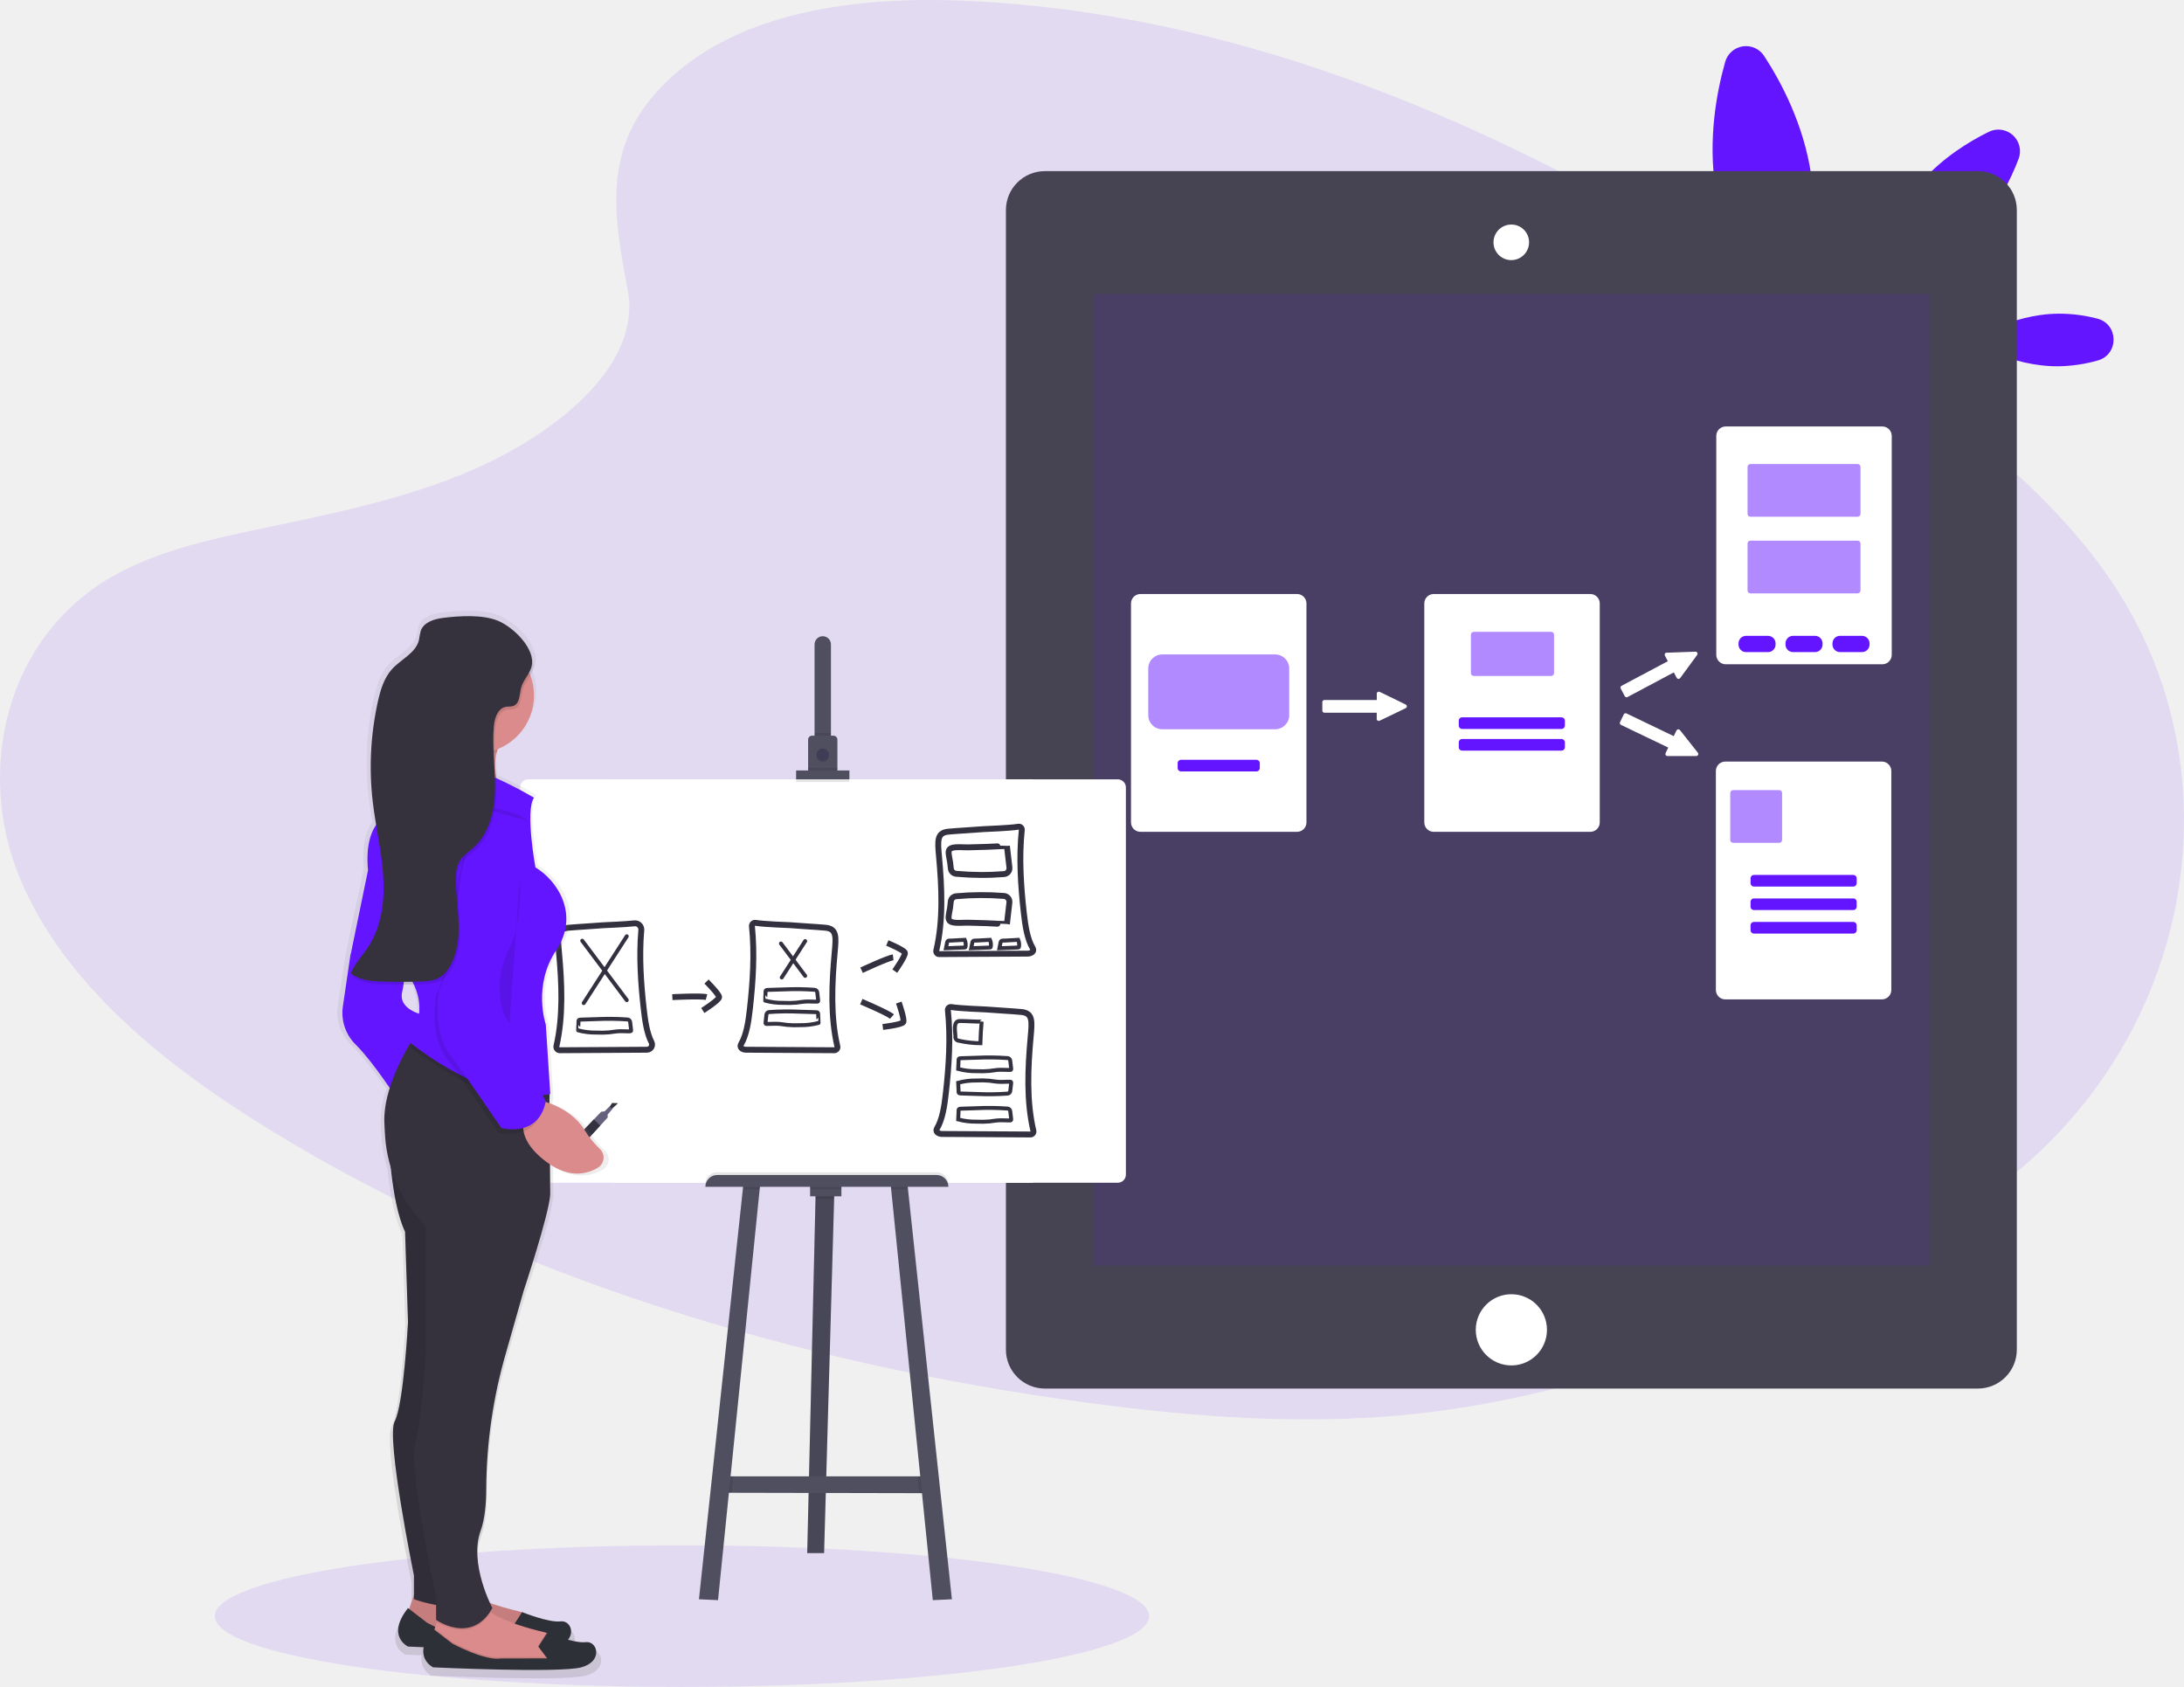
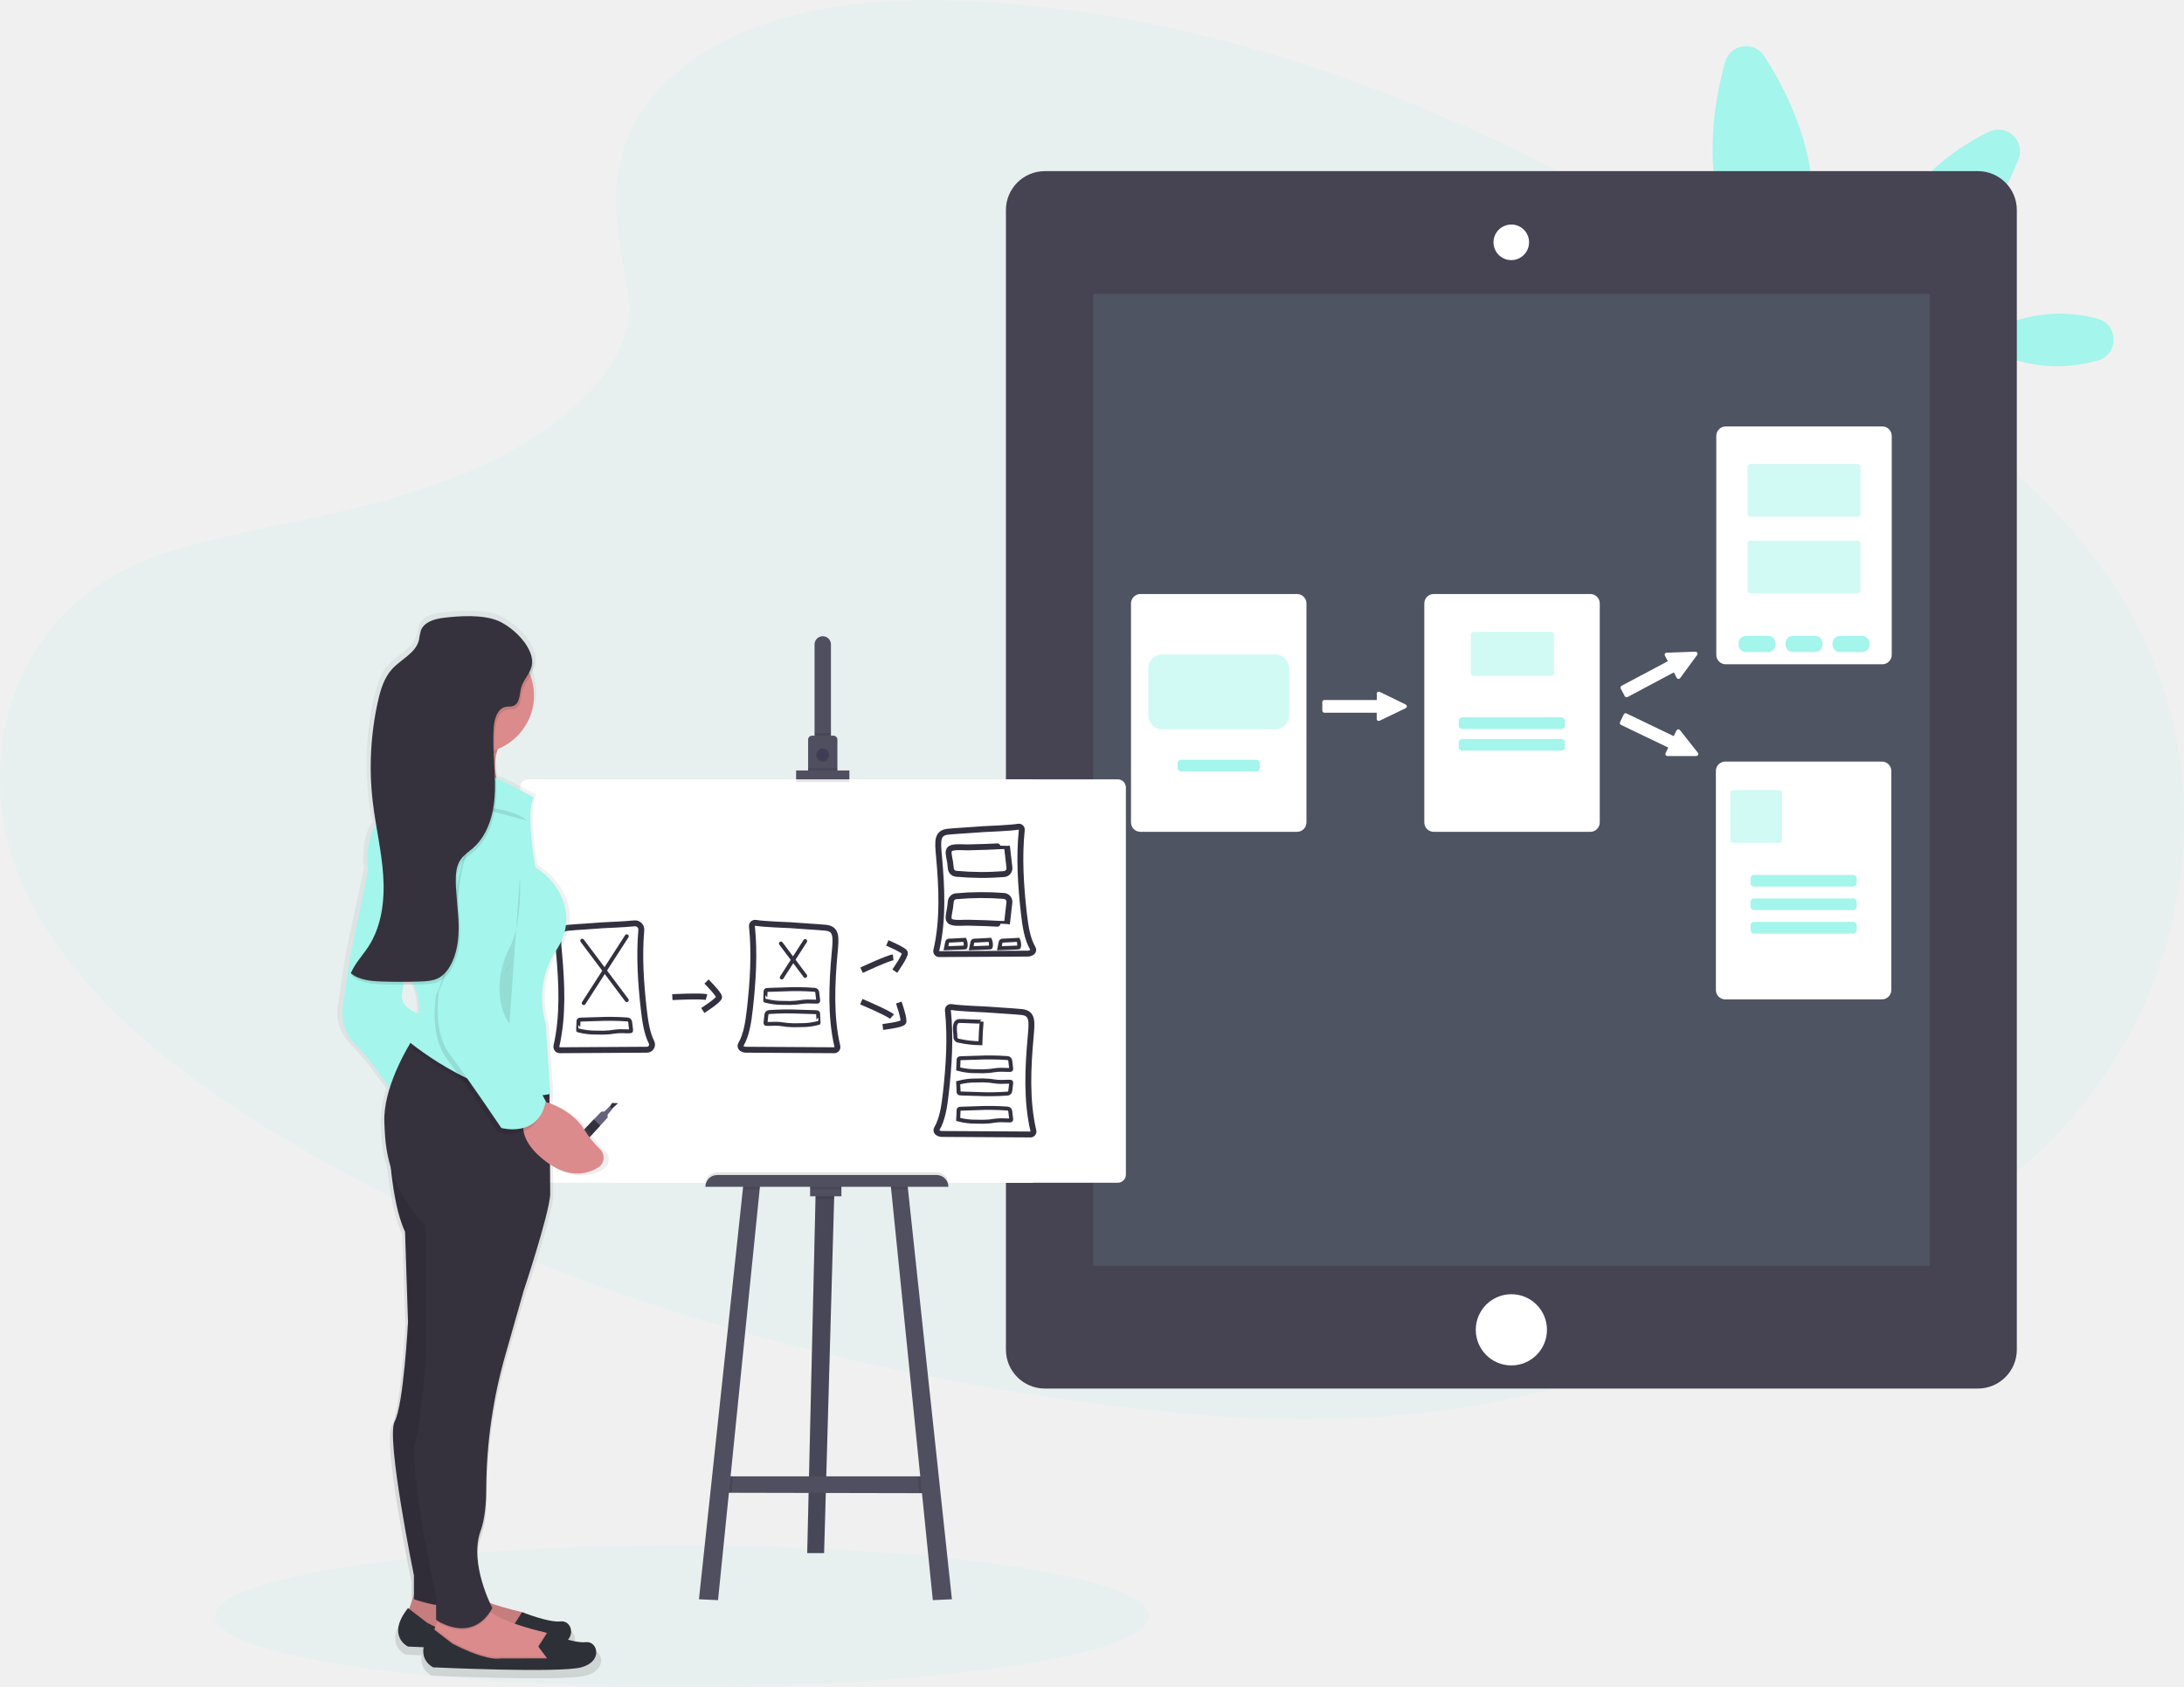
<svg xmlns="http://www.w3.org/2000/svg" id="a6f4e524-a1b8-434a-a0ca-43acb27f4769" data-name="Layer 1" width="1110.46" height="857.68" viewBox="0 0 1110.46 857.68">
  <defs>
    <linearGradient id="ed123d47-1cc8-43ee-8efc-264e01b6d696" x1="2277.26" y1="874.51" x2="2277.26" y2="331.66" gradientTransform="translate(-1992)" gradientUnits="userSpaceOnUse">
      <stop offset="0" stop-color="gray" stop-opacity="0.25" />
      <stop offset="0.54" stop-color="gray" stop-opacity="0.12" />
      <stop offset="1" stop-color="gray" stop-opacity="0.1" />
    </linearGradient>
  </defs>
-   <ellipse cx="346.73" cy="821.68" rx="237.5" ry="36" fill="#6415ff" opacity="0.1" />
-   <path d="M387.66,59C425.33,25.8,484.47,19,538.31,21.68,707.39,30,860,110.67,992.05,201.94c47.8,33.05,94.86,68.65,125.88,114.16,63.16,92.62,44.42,220.94-43.4,297.24-29.88,26-66.1,45.87-103.28,63.51-66.12,31.37-137.46,56.55-212.5,63.72-53.51,5.11-107.68.95-160.88-6.18-148.64-19.92-294.54-64-416.82-139.37C127.42,562,76.87,520.86,54.76,467.37s-8-121.27,46.81-152.92c22.65-13.1,49.73-19,76.24-24.57,39-8.17,78.68-16.23,113.9-32.84,36.37-17.17,79.44-50.36,72.24-88.34C356.22,127.93,350,92.14,387.66,59Z" transform="translate(-44.77 -21.16)" fill="#6415ff" opacity="0.1" />
-   <path d="M965.6,109.62c6.76,44.56-12.05,84.37-12.05,84.37S923.78,161.56,917,117c-3.79-25,.46-48.48,4.92-64.3a11,11,0,0,1,19.89-3C950.78,63.46,961.81,84.63,965.6,109.62Z" transform="translate(-44.77 -21.16)" fill="#6415ff" />
-   <path d="M1091.3,180.64a76.91,76.91,0,0,1,19.85,2.51c10.91,2.8,11.08,18.25.23,21.29a77.15,77.15,0,0,1-19.79,2.94c-24.53.27-44.56-12.89-44.56-12.89S1066.77,180.91,1091.3,180.64Z" transform="translate(-44.77 -21.16)" fill="#6415ff" />
-   <path d="M1022.32,112.9c-22.83,25.09-27.66,57.88-27.66,57.88s32.18-7.9,55-33c10.58-11.63,17.3-24.91,21.46-35.81A11,11,0,0,0,1056,88.17C1045.48,93.34,1032.9,101.27,1022.32,112.9Z" transform="translate(-44.77 -21.16)" fill="#6415ff" />
+   <ellipse cx="346.73" cy="821.68" rx="237.5" ry="36" fill="#a4f5ec" opacity="0.1" />
+   <path d="M387.66,59C425.33,25.8,484.47,19,538.31,21.68,707.39,30,860,110.67,992.05,201.94c47.8,33.05,94.86,68.65,125.88,114.16,63.16,92.62,44.42,220.94-43.4,297.24-29.88,26-66.1,45.87-103.28,63.51-66.12,31.37-137.46,56.55-212.5,63.72-53.51,5.11-107.68.95-160.88-6.18-148.64-19.92-294.54-64-416.82-139.37C127.42,562,76.87,520.86,54.76,467.37s-8-121.27,46.81-152.92c22.65-13.1,49.73-19,76.24-24.57,39-8.17,78.68-16.23,113.9-32.84,36.37-17.17,79.44-50.36,72.24-88.34C356.22,127.93,350,92.14,387.66,59Z" transform="translate(-44.77 -21.16)" fill="#a4f5ec" opacity="0.1" />
+   <path d="M965.6,109.62c6.76,44.56-12.05,84.37-12.05,84.37S923.78,161.56,917,117c-3.79-25,.46-48.48,4.92-64.3a11,11,0,0,1,19.89-3C950.78,63.46,961.81,84.63,965.6,109.62Z" transform="translate(-44.77 -21.16)" fill="#a4f5ec" />
+   <path d="M1091.3,180.64a76.91,76.91,0,0,1,19.85,2.51c10.91,2.8,11.08,18.25.23,21.29a77.15,77.15,0,0,1-19.79,2.94c-24.53.27-44.56-12.89-44.56-12.89S1066.77,180.91,1091.3,180.64Z" transform="translate(-44.77 -21.16)" fill="#a4f5ec" />
+   <path d="M1022.32,112.9c-22.83,25.09-27.66,57.88-27.66,57.88s32.18-7.9,55-33c10.58-11.63,17.3-24.91,21.46-35.81A11,11,0,0,0,1056,88.17C1045.48,93.34,1032.9,101.27,1022.32,112.9Z" transform="translate(-44.77 -21.16)" fill="#a4f5ec" />
  <rect x="511.46" y="87.01" width="514" height="618.97" rx="19.8" fill="#464353" />
-   <rect x="555.8" y="149.45" width="425.32" height="494.09" fill="#6415ff" opacity="0.1" />
+   <rect x="555.8" y="149.45" width="425.32" height="494.09" fill="#a4f5ec" opacity="0.1" />
  <circle cx="768.46" cy="676.12" r="18.1" fill="#fff" />
  <path d="M813.23,152.92a8.55,8.55,0,1,1,8.55-8.55A8.57,8.57,0,0,1,813.23,152.92Z" transform="translate(-44.77 -21.16)" fill="#fff" />
  <path d="M813.23,136.32a8.05,8.05,0,1,1-8.05,8.05,8.06,8.06,0,0,1,8.05-8.05m0-1a9.05,9.05,0,1,0,9,9.05,9,9,0,0,0-9-9.05Z" transform="translate(-44.77 -21.16)" fill="#fff" />
  <rect x="575.56" y="302.51" width="88.21" height="119.92" rx="4.3" fill="#fff" stroke="#fff" stroke-miterlimit="10" />
-   <rect x="583.83" y="332.73" width="71.67" height="38.05" rx="7.14" fill="#6415ff" opacity="0.5" />
-   <rect x="598.79" y="386.3" width="41.75" height="5.91" rx="1.69" fill="#6415ff" />
+   <rect x="583.83" y="332.73" width="71.67" height="38.05" rx="7.14" fill="#a4f5ec" opacity="0.5" />
+   <rect x="598.79" y="386.3" width="41.75" height="5.91" rx="1.69" fill="#a4f5ec" />
  <rect x="724.69" y="302.51" width="88.21" height="119.92" rx="4.3" fill="#fff" stroke="#fff" stroke-miterlimit="10" />
-   <rect x="747.89" y="321.24" width="42.27" height="22.44" rx="1.46" fill="#6415ff" opacity="0.5" />
-   <rect x="741.71" y="364.71" width="53.96" height="5.91" rx="1.69" fill="#6415ff" />
-   <rect x="741.71" y="375.73" width="53.96" height="5.91" rx="1.69" fill="#6415ff" />
+   <rect x="747.89" y="321.24" width="42.27" height="22.44" rx="1.46" fill="#a4f5ec" opacity="0.5" />
+   <rect x="741.71" y="364.71" width="53.96" height="5.91" rx="1.69" fill="#a4f5ec" />
+   <rect x="741.71" y="375.73" width="53.96" height="5.91" rx="1.69" fill="#a4f5ec" />
  <rect x="873.15" y="217.32" width="88.21" height="119.92" rx="4.3" fill="#fff" stroke="#fff" stroke-miterlimit="10" />
-   <rect x="888.54" y="235.93" width="57.43" height="26.8" rx="1.46" fill="#6415ff" opacity="0.5" />
-   <rect x="888.54" y="274.88" width="57.43" height="26.8" rx="1.46" fill="#6415ff" opacity="0.5" />
-   <rect x="883.95" y="323.28" width="18.84" height="8.27" rx="3.83" fill="#6415ff" />
-   <rect x="907.84" y="323.28" width="18.84" height="8.27" rx="3.83" fill="#6415ff" />
-   <rect x="931.73" y="323.28" width="18.84" height="8.27" rx="3.83" fill="#6415ff" />
+   <rect x="888.54" y="235.93" width="57.43" height="26.8" rx="1.46" fill="#a4f5ec" opacity="0.5" />
+   <rect x="888.54" y="274.88" width="57.43" height="26.8" rx="1.46" fill="#a4f5ec" opacity="0.5" />
+   <rect x="883.95" y="323.28" width="18.84" height="8.27" rx="3.83" fill="#a4f5ec" />
+   <rect x="907.84" y="323.28" width="18.84" height="8.27" rx="3.83" fill="#a4f5ec" />
+   <rect x="931.73" y="323.28" width="18.84" height="8.27" rx="3.83" fill="#a4f5ec" />
  <rect x="872.94" y="387.7" width="88.21" height="119.92" rx="4.3" fill="#fff" stroke="#fff" stroke-miterlimit="10" />
-   <rect x="879.75" y="401.72" width="26.36" height="26.8" rx="1.46" fill="#6415ff" opacity="0.5" />
-   <rect x="890.07" y="444.84" width="53.96" height="5.91" rx="1.69" fill="#6415ff" />
-   <rect x="890.07" y="456.79" width="53.96" height="5.91" rx="1.69" fill="#6415ff" />
-   <rect x="890.07" y="468.74" width="53.96" height="5.91" rx="1.69" fill="#6415ff" />
+   <rect x="879.75" y="401.72" width="26.36" height="26.8" rx="1.46" fill="#a4f5ec" opacity="0.5" />
+   <rect x="890.07" y="444.84" width="53.96" height="5.91" rx="1.69" fill="#a4f5ec" />
+   <rect x="890.07" y="456.79" width="53.96" height="5.91" rx="1.69" fill="#a4f5ec" />
+   <rect x="890.07" y="468.74" width="53.96" height="5.91" rx="1.69" fill="#a4f5ec" />
  <path d="M759.29,380.77l-1.35.65L747,386.68l-1,.47a.54.54,0,0,1-.73-.29.59.59,0,0,1,0-.2v-3.11a.53.53,0,0,0-.53-.53H718.15a.54.54,0,0,1-.54-.53V378.1a.54.54,0,0,1,.54-.53h26.62a.54.54,0,0,0,.53-.54v-3.18a.65.65,0,0,1,0-.2.54.54,0,0,1,.73-.28l1,.47,10.91,5.31,1.35.66A.53.53,0,0,1,759.29,380.77Z" transform="translate(-44.77 -21.16)" fill="#fff" stroke="#fff" stroke-miterlimit="10" />
  <path d="M907.32,353.8l-.88,1.21-7.16,9.76-.63.87a.55.55,0,0,1-.78.09.48.48,0,0,1-.12-.16l-1.46-2.74a.55.55,0,0,0-.73-.23l-23.5,12.51a.53.53,0,0,1-.72-.22L869.28,371a.53.53,0,0,1,.22-.72L893,357.79a.53.53,0,0,0,.22-.72l-1.49-2.81a.35.35,0,0,1-.06-.19.52.52,0,0,1,.51-.59l1.07,0,12.12-.44,1.5-.05A.53.53,0,0,1,907.32,353.8Z" transform="translate(-44.77 -21.16)" fill="#fff" stroke="#fff" stroke-miterlimit="10" />
  <path d="M907.24,405.06h-1.49l-12.11,0h-1.07a.53.53,0,0,1-.53-.57.45.45,0,0,1,.05-.19l1.34-2.81a.53.53,0,0,0-.25-.71l-24-11.52a.54.54,0,0,1-.25-.72l1.9-3.95a.52.52,0,0,1,.71-.25l24,11.53a.55.55,0,0,0,.72-.25l1.38-2.87a.52.52,0,0,1,.89-.1l.67.83,7.53,9.52.93,1.18A.53.53,0,0,1,907.24,405.06Z" transform="translate(-44.77 -21.16)" fill="#fff" stroke="#fff" stroke-miterlimit="10" />
  <polygon points="424.19 606.65 424.11 609.58 419.01 789.65 410.43 789.65 414.64 609.58 414.72 606.2 424.19 606.65" fill="#504f60" />
  <polygon points="424.19 606.65 424.11 609.58 419.01 789.65 410.43 789.65 414.64 609.58 414.72 606.2 424.19 606.65" opacity="0.1" />
  <polygon points="473.84 759.19 467.42 759.17 371.97 758.97 366.89 758.96 369.59 750.61 473.16 750.61 473.84 759.19" fill="#504f60" />
  <polygon points="424.19 606.65 424.11 609.58 414.64 609.58 414.72 606.2 424.19 606.65" opacity="0.1" />
  <rect x="411.9" y="602.25" width="15.91" height="5.98" fill="#504f60" />
  <polygon points="372.82 750.61 371.97 758.97 366.89 758.96 369.59 750.61 372.82 750.61" opacity="0.1" />
  <polygon points="386.52 602.14 386.25 604.73 365.08 813.56 355.38 813.11 377.69 604.73 377.94 602.36 386.52 602.14" fill="#504f60" />
  <polygon points="473.84 759.19 467.42 759.17 466.55 750.61 473.16 750.61 473.84 759.19" opacity="0.1" />
  <polygon points="484 813.11 474.29 813.56 453.12 604.73 452.86 602.14 461.43 602.36 461.68 604.73 484 813.11" fill="#504f60" />
  <rect x="311.38" y="396.23" width="213.91" height="205.11" fill="#fff" />
  <rect x="264.46" y="396.23" width="308" height="205.11" rx="4.13" fill="#fff" />
  <path d="M467.27,348.8v49.53h-8.34V348.8a4.17,4.17,0,1,1,8.34,0Z" transform="translate(-44.77 -21.16)" fill="#504f60" />
  <rect x="414.16" y="372.66" width="8.35" height="4.51" opacity="0.1" />
  <path d="M470.55,397.2v16.36H455.66V397.2a2,2,0,0,1,2-2h10.83A2,2,0,0,1,470.55,397.2Z" transform="translate(-44.77 -21.16)" fill="#504f60" />
  <circle cx="418.33" cy="384.39" r="3.16" opacity="0.1" />
  <circle cx="418.33" cy="383.71" r="3.16" fill="#3f3d56" />
  <rect x="410.89" y="390.37" width="14.89" height="2.03" opacity="0.1" />
  <rect x="404.79" y="393.08" width="27.08" height="4.51" opacity="0.1" />
  <rect x="404.79" y="391.72" width="27.08" height="4.51" fill="#504f60" />
  <path d="M364.63,596H476.21a6,6,0,0,1,6,6v0a0,0,0,0,1,0,0H358.65a0,0,0,0,1,0,0v0A6,6,0,0,1,364.63,596Z" opacity="0.1" />
  <polygon points="377.94 602.36 386.52 602.14 386.25 604.73 377.69 604.73 377.94 602.36" opacity="0.1" />
  <rect x="411.9" y="602.25" width="15.91" height="2.48" opacity="0.1" />
  <polygon points="461.68 604.73 453.12 604.73 452.86 602.14 461.43 602.36 461.68 604.73" opacity="0.1" />
  <path d="M364.63,597.4H476.21a6,6,0,0,1,6,6v0a0,0,0,0,1,0,0H358.65a0,0,0,0,1,0,0v0a6,6,0,0,1,6-6Z" fill="#504f60" />
  <path d="M562.59,441.48a1.49,1.49,0,0,1,1.71,1.64c-1.45,14-.52,28.34,1.05,42.31.73,6.39,1.72,13.15,4.55,17.89a1.51,1.51,0,0,1-.2,1.86,4,4,0,0,1-2.78.83l-44.63.25a1.49,1.49,0,0,1-1.46-1.84c3.59-15.3,2.82-32,1.38-47.87-.71-7.81-1.12-12,4.71-12.55,6-.54,12-.79,18-1.29C546.36,442.59,557.9,442.25,562.59,441.48Z" transform="translate(-44.77 -21.16)" fill="#fff" stroke="#33313f" stroke-miterlimit="10" stroke-width="3" />
  <path d="M528.44,533.17a1.49,1.49,0,0,0-1.71,1.64c1.45,14,.52,28.34-1.06,42.31-.72,6.39-1.71,13.15-4.54,17.9a1.49,1.49,0,0,0,.2,1.85,4,4,0,0,0,2.78.83l44.63.26a1.51,1.51,0,0,0,1.46-1.85c-3.59-15.3-2.82-32-1.38-47.87.71-7.81,1.12-12-4.71-12.55s-12-.79-18-1.29C544.67,534.28,533.13,533.94,528.44,533.17Z" transform="translate(-44.77 -21.16)" fill="#fff" stroke="#33313f" stroke-miterlimit="10" stroke-width="3" />
  <path d="M541.55,558.93a132.37,132.37,0,0,1,15.56.19,1.47,1.47,0,0,1,1.32,1.3l.49,4.09a.58.58,0,0,1-.12.53.55.55,0,0,1-.38.1c-2.18.06-4.36-.19-6.53,0-1.35.11-2.69.37-4,.52a47.75,47.75,0,0,1-6.66.12,33.56,33.56,0,0,1-9.27-1.14s.18-3.39.18-3.71c0-1.58-.05-1.72,1.58-1.76Z" transform="translate(-44.77 -21.16)" fill="none" stroke="#33313f" stroke-linecap="round" stroke-miterlimit="10" stroke-width="2" />
  <path d="M541.55,577.37a130.24,130.24,0,0,0,15.56-.2,1.47,1.47,0,0,0,1.32-1.3l.49-4.08a.6.6,0,0,0-.12-.54.55.55,0,0,0-.38-.1c-2.18-.06-4.36.2-6.53,0-1.35-.1-2.69-.36-4-.51a46.26,46.26,0,0,0-6.66-.12,33.56,33.56,0,0,0-9.27,1.14s.18,3.38.18,3.71c0,1.58-.05,1.71,1.58,1.76Z" transform="translate(-44.77 -21.16)" fill="none" stroke="#33313f" stroke-linecap="round" stroke-miterlimit="10" stroke-width="2" />
  <path d="M541.55,584.59a130.24,130.24,0,0,1,15.56.2,1.47,1.47,0,0,1,1.32,1.3l.49,4.08a.6.6,0,0,1-.12.54.55.55,0,0,1-.38.1c-2.18.06-4.36-.2-6.53,0-1.35.1-2.69.37-4,.52a47.75,47.75,0,0,1-6.66.11,33.55,33.55,0,0,1-9.27-1.13s.18-3.39.18-3.72c0-1.58-.05-1.71,1.58-1.75Z" transform="translate(-44.77 -21.16)" fill="none" stroke="#33313f" stroke-linecap="round" stroke-miterlimit="10" stroke-width="2" />
  <path d="M548.12,499a6.61,6.61,0,0,1,.44,3.48.52.52,0,0,1-.07.27.54.54,0,0,1-.42.15l-9.5.37s.53-2.8.6-3c.33-1.14,1.16-.84,2.23-.9Z" transform="translate(-44.77 -21.16)" fill="#fff" stroke="#33313f" stroke-linecap="round" stroke-miterlimit="10" stroke-width="2" />
  <path d="M562.47,499a6.61,6.61,0,0,1,.43,3.48.51.51,0,0,1-.06.27.56.56,0,0,1-.42.15l-9.51.37s.54-2.8.61-3c.32-1.14,1.15-.84,2.23-.9Z" transform="translate(-44.77 -21.16)" fill="#fff" stroke="#33313f" stroke-linecap="round" stroke-miterlimit="10" stroke-width="2" />
  <path d="M556.74,451.26l1.28,11a3,3,0,0,1-2.73,3.31,142.81,142.81,0,0,1-24.38-.16,3,3,0,0,1-2.71-2.86,42.69,42.69,0,0,0-.86-5.83c-.33-2-.69-3.93,1.67-4.52s5.59-.17,8.17-.22q4.64-.09,9.25-.26C547.29,451.72,556.74,451.21,556.74,451.26Z" transform="translate(-44.77 -21.16)" fill="none" stroke="#33313f" stroke-miterlimit="10" stroke-width="3" />
  <path d="M556.74,491,558,480a3,3,0,0,0-2.73-3.31,143.84,143.84,0,0,0-24.38.15,3,3,0,0,0-2.71,2.87,42.69,42.69,0,0,1-.86,5.83c-.33,2-.69,3.93,1.67,4.52s5.59.17,8.17.22c3.09.06,6.17.14,9.25.26C547.29,490.57,556.74,491.08,556.74,491Z" transform="translate(-44.77 -21.16)" fill="none" stroke="#33313f" stroke-miterlimit="10" stroke-width="3" />
  <path d="M543.89,540.57q-.5,5.49-.63,11a52.07,52.07,0,0,1-10.91-1.25,1.93,1.93,0,0,1-1.79-2.36c-.07-2.28-1.27-7.37,1.94-7.69C533.46,540.17,543.88,540.75,543.89,540.57Z" transform="translate(-44.77 -21.16)" fill="none" stroke="#33313f" stroke-linecap="round" stroke-miterlimit="10" stroke-width="2" />
  <path d="M367.32,490.61a3.19,3.19,0,0,1,3.52,3.47c-1.15,13.31-.24,26.94,1.26,40.21.67,5.9,1.56,12.11,3.92,16.76a2.62,2.62,0,0,1-2.32,3.82h0l-44.28.26a1.76,1.76,0,0,1-1.73-2.14c3.51-15.22,2.74-31.84,1.31-47.58-.72-7.81-1.12-12,4.7-12.55,6-.53,12-.78,17.95-1.29C352.92,491.47,362,491.19,367.32,490.61Z" transform="translate(-44.77 -21.16)" fill="#fff" stroke="#33313f" stroke-linecap="round" stroke-miterlimit="10" stroke-width="3" />
  <path d="M428.92,490.36a1.59,1.59,0,0,0-1.82,1.76c1.43,13.93.5,28.25-1.07,42.17-.72,6.39-1.71,13.12-4.53,17.87a1.58,1.58,0,0,0,.42,2.07,4.19,4.19,0,0,0,2.54.64l44.51.26a1.6,1.6,0,0,0,1.55-2c-3.55-15.27-2.79-31.95-1.35-47.75.71-7.81,1.12-12-4.7-12.55-6-.53-12-.78-18-1.29C445,491.45,433.7,491.12,428.92,490.36Z" transform="translate(-44.77 -21.16)" fill="#fff" stroke="#33313f" stroke-miterlimit="10" stroke-width="3" />
  <line x1="296.04" y1="478.29" x2="318.68" y2="508.49" fill="#fff" stroke="#33313f" stroke-linecap="round" stroke-miterlimit="10" stroke-width="2" />
  <line x1="318.68" y1="476.03" x2="296.79" y2="510" fill="#fff" stroke="#33313f" stroke-linecap="round" stroke-miterlimit="10" stroke-width="2" />
  <line x1="397.07" y1="479.71" x2="409.4" y2="496.16" fill="#fff" stroke="#33313f" stroke-linecap="round" stroke-miterlimit="10" stroke-width="2" />
  <line x1="409.4" y1="478.47" x2="397.48" y2="496.98" fill="#fff" stroke="#33313f" stroke-linecap="round" stroke-miterlimit="10" stroke-width="2" />
  <path d="M348.29,539.3a132.56,132.56,0,0,1,15.57.19,1.49,1.49,0,0,1,1.32,1.3l.48,4.09a.63.63,0,0,1-.11.54.7.7,0,0,1-.38.1c-2.18.06-4.37-.2-6.54,0-1.35.1-2.68.36-4,.51a47.72,47.72,0,0,1-6.66.12,33.44,33.44,0,0,1-9.26-1.14c-.06,0,.18-3.38.18-3.71,0-1.58-.06-1.71,1.57-1.76Z" transform="translate(-44.77 -21.16)" fill="none" stroke="#33313f" stroke-linecap="round" stroke-miterlimit="10" stroke-width="2" />
  <path d="M443.41,524.2a130.43,130.43,0,0,1,15.57.2,1.47,1.47,0,0,1,1.32,1.3l.48,4.08a.63.63,0,0,1-.11.54.56.56,0,0,1-.38.1c-2.18.06-4.37-.2-6.54,0-1.35.1-2.68.37-4,.51a46.26,46.26,0,0,1-6.66.12,33.56,33.56,0,0,1-9.27-1.14c-.05,0,.18-3.38.18-3.71,0-1.58-.05-1.71,1.58-1.76Z" transform="translate(-44.77 -21.16)" fill="none" stroke="#33313f" stroke-linecap="round" stroke-miterlimit="10" stroke-width="2" />
  <path d="M451.34,535.53a132.39,132.39,0,0,0-15.56.19,1.47,1.47,0,0,0-1.32,1.3L434,541.1a.57.57,0,0,0,.11.54.55.55,0,0,0,.38.1c2.18.06,4.36-.19,6.54,0,1.35.1,2.68.37,4,.52a49.33,49.33,0,0,0,6.66.12,33.47,33.47,0,0,0,9.27-1.14c.05,0-.18-3.39-.18-3.71,0-1.59.06-1.72-1.57-1.76Z" transform="translate(-44.77 -21.16)" fill="none" stroke="#33313f" stroke-linecap="round" stroke-miterlimit="10" stroke-width="2" />
  <path d="M386.63,528.13s14.71-.75,17.35,0" transform="translate(-44.77 -21.16)" fill="none" stroke="#33313f" stroke-miterlimit="10" stroke-width="3" />
  <path d="M404,520.21s6.41,6.41,6.41,7.92-8.3,6.79-8.3,6.79" transform="translate(-44.77 -21.16)" fill="none" stroke="#33313f" stroke-miterlimit="10" stroke-width="3" />
  <path d="M482.84,514.45s13.33-6.24,16.06-6.54" transform="translate(-44.77 -21.16)" fill="none" stroke="#33313f" stroke-miterlimit="10" stroke-width="3" />
  <path d="M495.92,500.58s8.35,3.52,8.92,4.91-5.12,9.42-5.12,9.42" transform="translate(-44.77 -21.16)" fill="none" stroke="#33313f" stroke-miterlimit="10" stroke-width="3" />
  <path d="M482.7,530.43s13.55,5.75,15.6,7.59" transform="translate(-44.77 -21.16)" fill="none" stroke="#33313f" stroke-miterlimit="10" stroke-width="3" />
  <path d="M501.76,530.89s3,8.57,2.3,9.93-10.43,2.48-10.43,2.48" transform="translate(-44.77 -21.16)" fill="none" stroke="#33313f" stroke-miterlimit="10" stroke-width="3" />
  <path d="M535.29,499a6.61,6.61,0,0,1,.43,3.48.51.51,0,0,1-.06.27.56.56,0,0,1-.42.15l-9.51.37s.54-2.8.61-3c.32-1.14,1.16-.84,2.23-.9Z" transform="translate(-44.77 -21.16)" fill="#fff" stroke="#33313f" stroke-linecap="round" stroke-miterlimit="10" stroke-width="2" />
  <polygon points="310.87 564.02 314.23 560.89 311.23 560.77 309.66 563.18 310.87 564.02" fill="#33313f" />
  <polygon points="286.7 585.94 290.26 581.37 291.05 580.55 301.95 569.13 305.66 565.25 307.4 565.04 309.9 562.56 311.37 563.85 308.94 566.69 308.98 568.18 305.19 572.29 294.49 583.91 293.8 584.65 289.5 588.63 286.7 585.94" fill="#65617d" />
  <polygon points="291.05 580.55 301.95 569.13 305.19 572.29 294.49 583.91 291.05 580.55" fill="#33313f" />
  <path d="M352.27,606.11a48,48,0,0,1-8.19-10c-4.8-7.48-12.82-11.52-18.32-13.53l0-2.43.34-.07-.15-2.26.15,0-.39-6v-.05h0L323.73,542s-7.05-19.85,5.48-38.16.78-35.87-11-42.74c0,0-5.48-29-.78-35.87a203.68,203.68,0,0,0-19.68-9.95c-.11-.36-.2-.72-.29-1.1-.13-2.7-.3-5.4-.45-8.1a29.47,29.47,0,0,1,.77-4.16c.15-.57.32-1.14.5-1.73a29.78,29.78,0,0,0,19.15-27.61,29,29,0,0,0-1.86-10.24A12.87,12.87,0,0,0,317,359c.75-3.09-.1-6.39-1.86-9.52C312,342.7,304.17,336.35,298.49,334c-8.14-3.3-20.39-2.52-28.87-1.5-4.76.57-10.19,2.16-11.91,6.52-.63,1.6-.64,3.37-1.08,5-1.78,6.66-9.47,9.76-14.22,14.86-4.2,4.5-6,10.59-7.4,16.52a151.21,151.21,0,0,0-2.75,51.85c.48,4,1.12,7.95,1.8,11.91-2.86,4-5.44,11.07-4.26,23.35l-9.4,44.26-3.91,25.95s-2.35,10.68,7,19.84c6,5.84,13.25,15.71,17.72,22.1a52.45,52.45,0,0,0-2.85,17.59c.1,2.72.25,5.35.44,7.85a69.33,69.33,0,0,0,3,15.64c1.1,10.66,3.27,24.29,7.52,33l1.56,46.55s-2.35,42.74-7,51.13,10.17,79.37,10.17,79.37v9.92l-2.5,7.34-.63-.47c-11.74,14.5,0,19.84,0,19.84s3.2.15,8.31.35a9.36,9.36,0,0,0,5,10.34s66.53,3.05,78.28,0,8.61-13.74,2.34-13c-2.39.3-5.92-.33-9.37-1.22,3.65-4.25.73-10-3.93-9.46-6.26.76-20.35-4.78-20.35-4.78l-.07.09a10.5,10.5,0,0,0-1.38-.42,156.67,156.67,0,0,1-15.49-4.33c-3-6.43-10-23.71-5-37.11,2.26-6.06,3-14.12,3-21.94a249,249,0,0,1,10.31-69.66l9.39-32s13.31-38.93,14.09-49.61L326,614.13c11,7,19.75,4.9,25.33,1.63A6,6,0,0,0,352.27,606.11Zm-104.47-81c.27-1.12.49-2.34.68-3.63,1.84,0,3.69,0,5.53-.06a28.17,28.17,0,0,1,2.78,15C252.55,535.11,246.21,531.9,247.8,525.16Z" transform="translate(-44.77 -21.16)" fill="url(#ed123d47-1cc8-43ee-8efc-264e01b6d696)" />
  <path d="M255.24,832l-3,9,9.79,9.79,32.39,7.53,23.35-2.26-1.51-8.29h0a10,10,0,0,0-7.42-7.29c-9.6-2.26-27.9-7.4-31.75-14.55Z" transform="translate(-44.77 -21.16)" fill="#db8b8b" />
  <path d="M255.24,832l-3,9,9.79,9.79,32.39,7.53,23.35-2.26-1.51-8.29h0a10,10,0,0,0-7.42-7.29c-9.6-2.26-27.9-7.4-31.75-14.55Z" transform="translate(-44.77 -21.16)" opacity="0.1" />
  <path d="M310.23,853.8l-4.52-6,4.52-7s13.55,5.47,19.58,4.72,9,9.79-2.26,12.8-75.32,0-75.32,0-11.3-5.27,0-19.58l9.79,7.53s16.57,9,24.86,7.53Z" transform="translate(-44.77 -21.16)" fill="#2e3037" />
  <path d="M330.56,866.61l-23.35,2.26-32.39-7.54L265,851.54l.8-2.39,1.12-3.36,1.1-3.29,21.84-6a13.5,13.5,0,0,0,4.43,4.43c7.09,4.85,19.84,8.36,27.32,10.11.31.08.63.17.93.28a9.92,9.92,0,0,1,6.49,7Z" transform="translate(-44.77 -21.16)" fill="#db8b8b" />
  <path d="M330.56,866.61l-23.35,2.26-32.39-7.54L265,851.54l.8-2.39,9,6.91s16.58,9,24.86,7.53H323l-4.52-6,4.06-6.27a9.92,9.92,0,0,1,6.49,7Z" transform="translate(-44.77 -21.16)" opacity="0.1" />
  <path d="M323,864.35l-4.52-6,4.52-7s13.56,5.47,19.58,4.72,9,9.79-2.25,12.81-75.33,0-75.33,0-11.3-5.28,0-19.59l9.79,7.53s16.58,9,24.86,7.54Z" transform="translate(-44.77 -21.16)" fill="#2e3037" />
  <path d="M304.2,427.48s-36.15,3.76-30.88-11.3a27,27,0,0,0,1.11-13.3,36.91,36.91,0,0,0-6.38-15.32l33.89,5.27a42.32,42.32,0,0,0-4.59,10.88C293.31,419.7,304.2,427.48,304.2,427.48Z" transform="translate(-44.77 -21.16)" fill="#db8b8b" />
  <path d="M242.44,599.21s.75,32.39,8.28,48.21l1.51,45.94s-2.26,42.19-6.78,50.47,9.79,78.34,9.79,78.34v12.05s24.1,9,30.88-1.51l-6.78-89.63,3-124.28Z" transform="translate(-44.77 -21.16)" fill="#35323e" />
  <path d="M242.43,599.21s.75,32.39,8.28,48.21l1.51,45.94s-2.26,42.19-6.78,50.47,9.79,78.34,9.79,78.34v12.05s24.1,9,30.88-1.51l-6.78-89.63,3-124.28Z" transform="translate(-44.77 -21.16)" opacity="0.1" />
-   <path d="M227.37,495.27l-4.52,12.05-3.76,25.61a22.65,22.65,0,0,0,6.78,19.58c9,9,21.09,27.87,21.09,27.87l14.31-42.93s-14.31-2.26-12-12.05,1.5-27.87,1.5-27.87Z" transform="translate(-44.77 -21.16)" fill="#6415ff" />
+   <path d="M227.37,495.27l-4.52,12.05-3.76,25.61a22.65,22.65,0,0,0,6.78,19.58c9,9,21.09,27.87,21.09,27.87l14.31-42.93s-14.31-2.26-12-12.05,1.5-27.87,1.5-27.87Z" transform="translate(-44.77 -21.16)" fill="#a4f5ec" />
  <path d="M294.32,840.91c-9.67,15.21-24.7,6.59-27.37,4.88l1.1-3.29,21.84-6A13.5,13.5,0,0,0,294.32,840.91Z" transform="translate(-44.77 -21.16)" opacity="0.1" />
  <path d="M324.54,628.59c-.76,10.54-13.56,49-13.56,49l-9,31.61A251.29,251.29,0,0,0,292,777.92c0,7.71-.71,15.67-2.88,21.65-6,16.57,6,39.17,6,39.17-10.54,18.83-28.62,6-28.62,6v-12S252.23,767.18,256,754.38s5.28-47.46,5.28-47.46V644.41a70.9,70.9,0,0,1-20.67-45c-.18-2.47-.33-5.06-.42-7.75-.61-17,11-36.92,15.54-44,1.1-1.72,1.78-2.68,1.78-2.68L324,571.36l.15.06,0,2.57,0,5.7Z" transform="translate(-44.77 -21.16)" fill="#35323e" />
  <path d="M301.94,392.83a42.32,42.32,0,0,0-4.59,10.88,29.42,29.42,0,0,1-22.92-.83,36.91,36.91,0,0,0-6.38-15.32Z" transform="translate(-44.77 -21.16)" opacity="0.1" />
  <circle cx="242.11" cy="353.59" r="29.38" fill="#db8b8b" />
  <path d="M324.54,579.63l-.33.06C292.63,586.18,253,553.27,253,553.27a38,38,0,0,0,2.74-5.61c1.1-1.72,1.78-2.68,1.78-2.68L324,571.36l.17,2.63Z" transform="translate(-44.77 -21.16)" opacity="0.1" />
-   <path d="M316.25,426.73s-42.18-25.61-55.74-15.07l-18.83,24.1s-12.05,3.77-9.79,27.87l-9,43.69L250,514.1s15.82,15.06,3,36.91c0,0,39.92,33.14,71.56,26.36L322.28,542s-6.78-19.59,5.27-37.66.75-35.4-10.54-42.18C317,462.13,311.73,433.5,316.25,426.73Z" transform="translate(-44.77 -21.16)" fill="#6415ff" />
+   <path d="M316.25,426.73s-42.18-25.61-55.74-15.07l-18.83,24.1s-12.05,3.77-9.79,27.87l-9,43.69L250,514.1s15.82,15.06,3,36.91c0,0,39.92,33.14,71.56,26.36L322.28,542s-6.78-19.59,5.27-37.66.75-35.4-10.54-42.18C317,462.13,311.73,433.5,316.25,426.73Z" transform="translate(-44.77 -21.16)" fill="#a4f5ec" />
  <path d="M318.51,580.38s15.82,3,23.35,15.07a46.86,46.86,0,0,0,7.89,9.85,6,6,0,0,1-.94,9.52c-6,3.6-15.72,5.81-28-4.31C299.68,593.19,318.51,580.38,318.51,580.38Z" transform="translate(-44.77 -21.16)" fill="#db8b8b" />
  <path d="M295.16,441s-15.06-1.51-18.83,37.66-9.79,48.2-9.79,48.2-3.77,20.34,5.27,32.39S298.17,597,298.17,597s18.84,5.28,22.6-13.56l-23.35-43.68s-3.76-15.07,5.27-25.61S318.51,433.5,295.16,441Z" transform="translate(-44.77 -21.16)" opacity="0.1" />
-   <path d="M296.67,438.78s-15.07-1.51-18.83,37.66-9.79,48.2-9.79,48.2S264.28,545,273.32,557s26.36,37.66,26.36,37.66,18.83,5.28,22.6-13.55l-23.35-43.69s-3.77-15.07,5.27-25.61S320,431.24,296.67,438.78Z" transform="translate(-44.77 -21.16)" fill="#6415ff" />
+   <path d="M296.67,438.78s-15.07-1.51-18.83,37.66-9.79,48.2-9.79,48.2S264.28,545,273.32,557s26.36,37.66,26.36,37.66,18.83,5.28,22.6-13.55l-23.35-43.69s-3.77-15.07,5.27-25.61S320,431.24,296.67,438.78Z" transform="translate(-44.77 -21.16)" fill="#a4f5ec" />
  <path d="M309.1,467s1.5,23.35-5.28,36.16-6.78,29.37,0,38.41" transform="translate(-44.77 -21.16)" opacity="0.1" />
  <path d="M312.86,438.4s-6-6-23.35-6.78-24.85-6-24.85-6" transform="translate(-44.77 -21.16)" opacity="0.1" />
  <path d="M271,336.79c-4.58.56-9.81,2.13-11.46,6.44-.61,1.58-.62,3.32-1.05,5-1.71,6.58-9.11,9.64-13.68,14.67-4,4.44-5.81,10.45-7.12,16.3A153.13,153.13,0,0,0,235,430.34c1.47,12.49,4.47,24.78,5.32,37.33s-.7,25.75-7.56,36.29c-3,4.54-6.84,8.52-8.93,13.51,4.32,3.5,10.28,4,15.84,4.19q9.72.33,19.44,0c3.4-.12,6.95-.34,9.88-2.06a15.31,15.31,0,0,0,5.19-5.56c3.7-6.29,4.64-13.85,4.48-21.15s-1.31-14.55-1.45-21.85c-.07-4,.24-8.2,2.53-11.46,1.65-2.35,4.16-3.93,6.31-5.84,8.07-7.14,10.83-18.6,11.1-29.37s-1.5-21.56-.59-32.29c.35-4.21,1.92-9.25,6.06-10.07,1.3-.26,2.69,0,3.93-.5,3.32-1.27,3-5.95,3.94-9.37,1.07-3.85,4.35-6.82,5.27-10.7,2.17-9.11-9.43-20-17-23.16C290.91,335,279.12,335.79,271,336.79Z" transform="translate(-44.77 -21.16)" opacity="0.1" />
  <path d="M270.21,335.29c-4.58.56-9.81,2.13-11.46,6.43a46,46,0,0,0-1,5c-1.71,6.58-9.12,9.64-13.69,14.68-4,4.43-5.81,10.44-7.12,16.3a153.33,153.33,0,0,0-2.64,51.17c1.47,12.49,4.47,24.79,5.31,37.33s-.69,25.75-7.55,36.29c-3,4.54-6.84,8.52-8.93,13.51,4.32,3.51,10.28,4,15.84,4.19q9.72.33,19.44,0c3.4-.12,6.95-.33,9.88-2.06a15.13,15.13,0,0,0,5.18-5.56c3.71-6.29,4.64-13.85,4.49-21.15s-1.32-14.55-1.45-21.85c-.07-4,.24-8.2,2.52-11.45,1.66-2.36,4.17-3.94,6.32-5.84,8.06-7.15,10.83-18.61,11.1-29.38s-1.51-21.56-.6-32.29c.36-4.2,1.93-9.25,6.06-10.06,1.31-.26,2.7,0,3.94-.51,3.32-1.27,3-5.94,3.94-9.37,1.06-3.85,4.34-6.81,5.27-10.69,2.17-9.12-9.43-20-17-23.17C290.15,333.51,278.37,334.28,270.21,335.29Z" transform="translate(-44.77 -21.16)" fill="#35323e" />
</svg>
